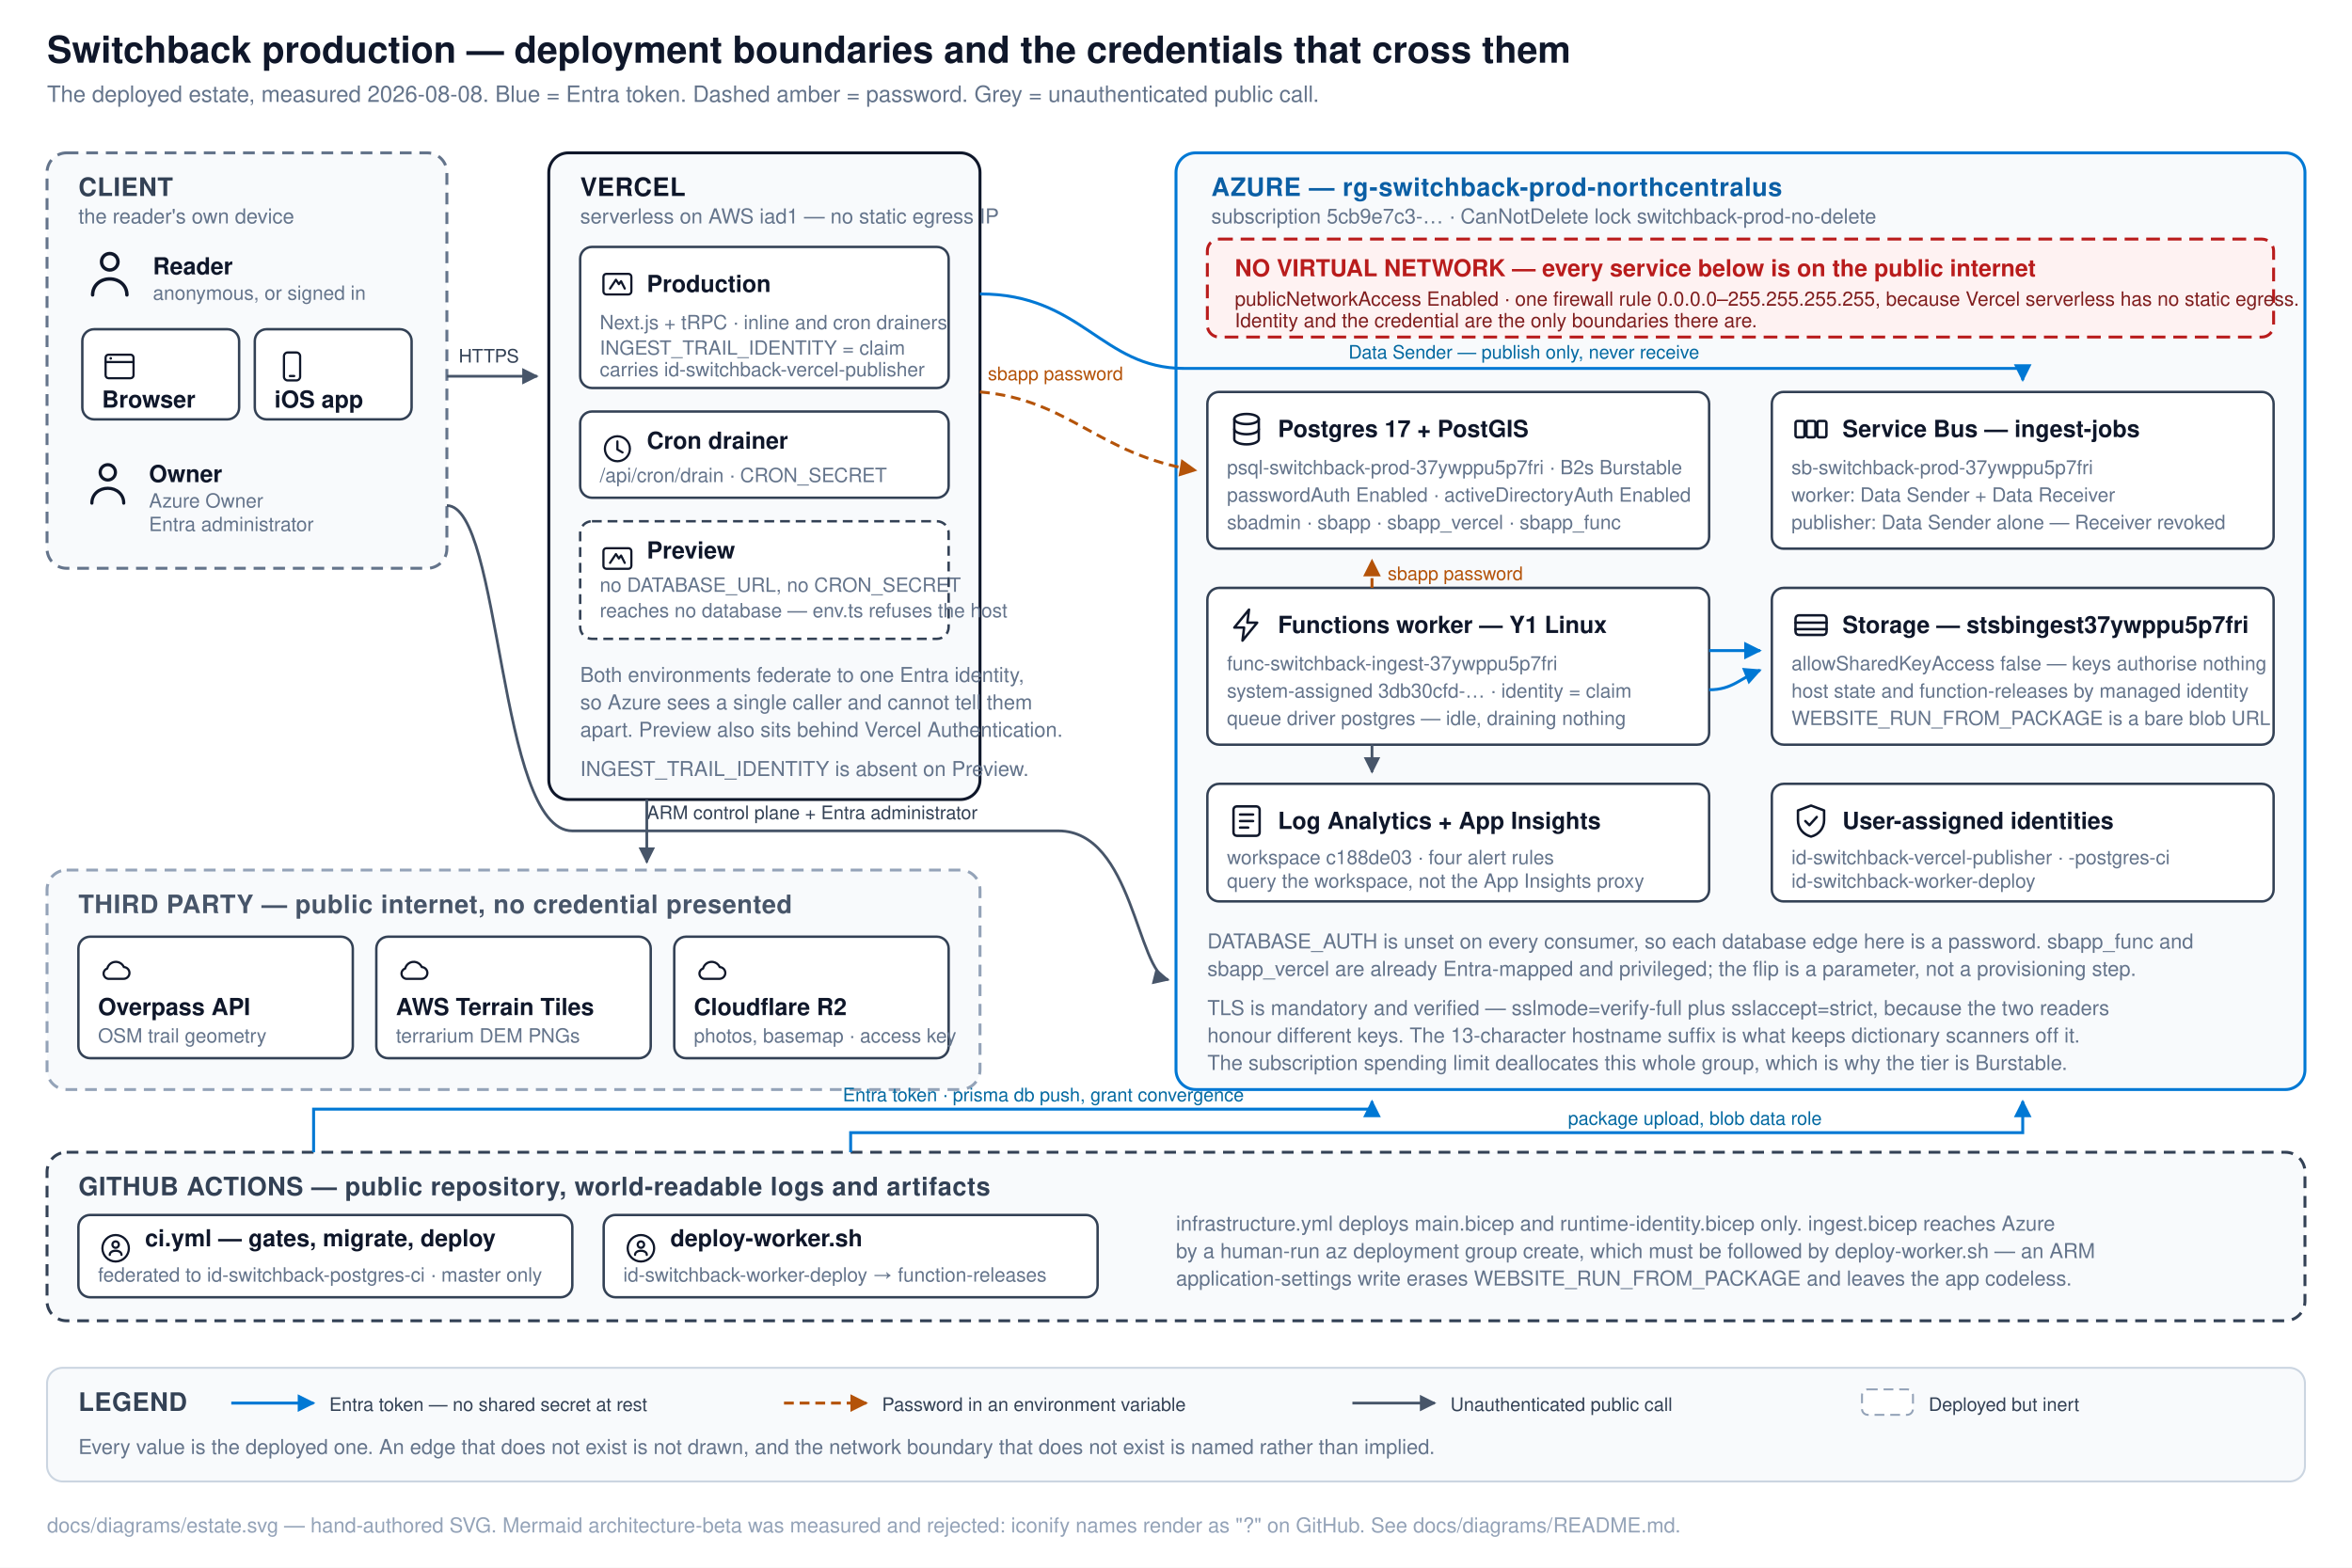
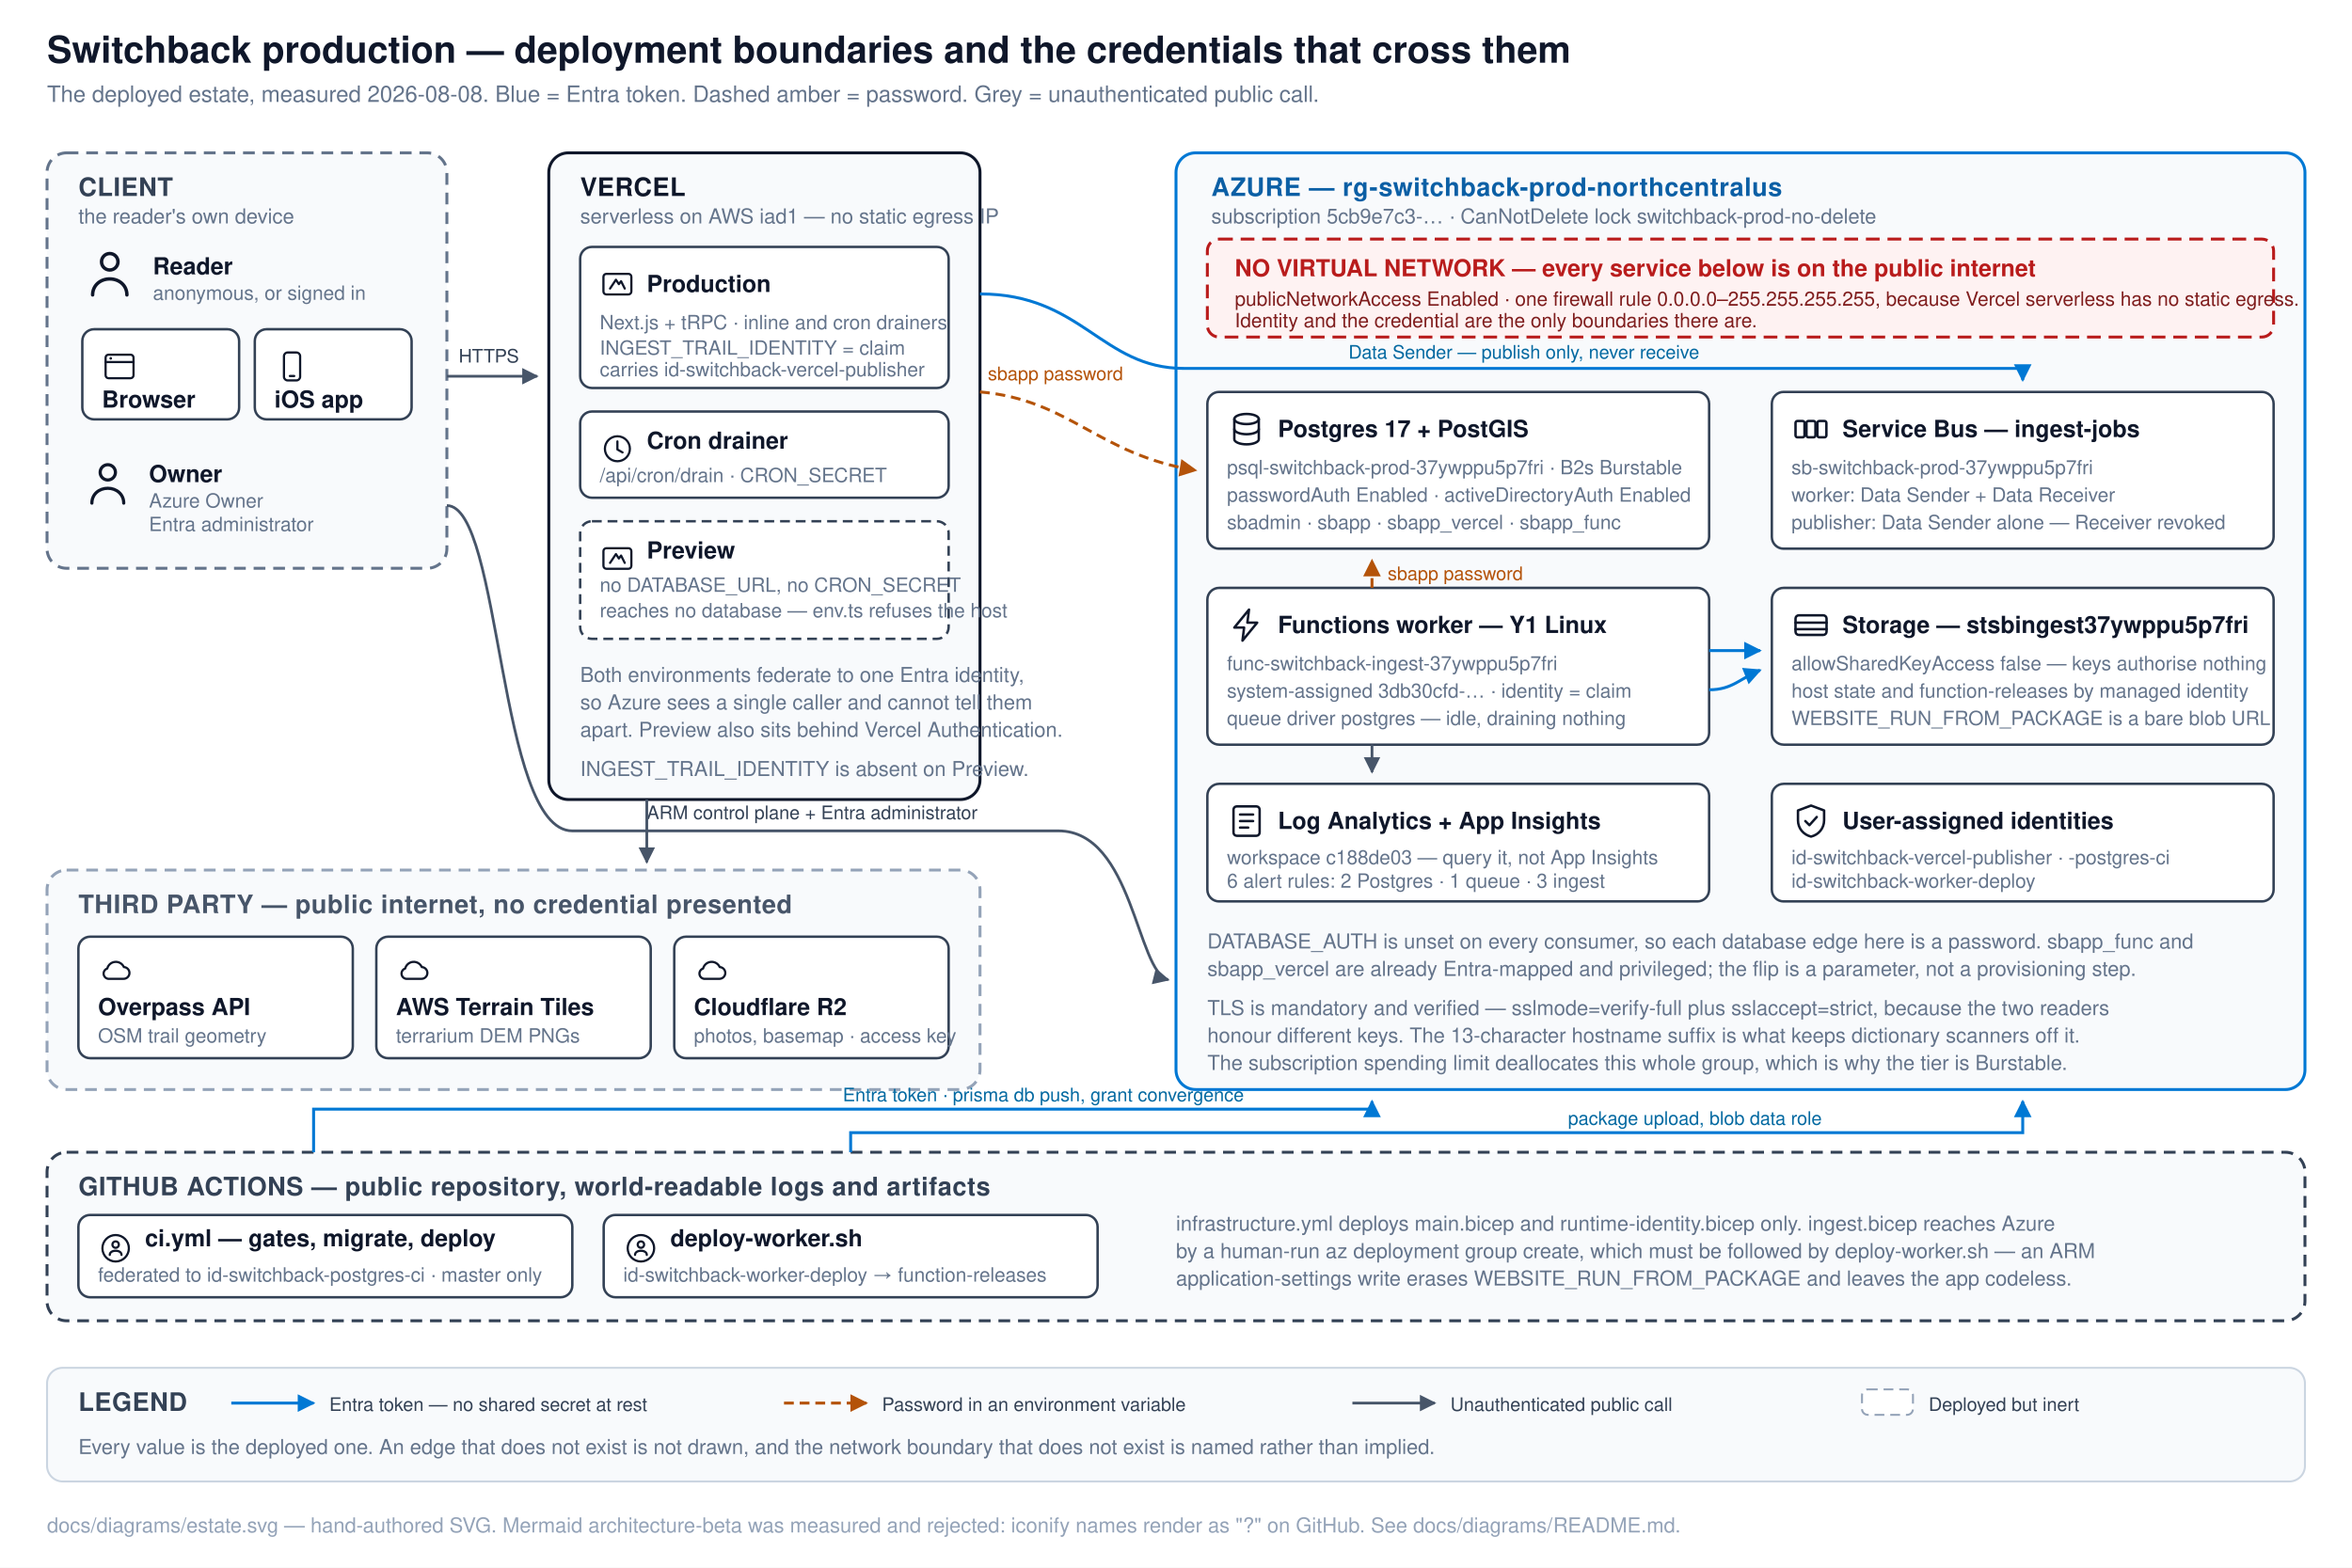
<svg xmlns="http://www.w3.org/2000/svg" viewBox="0 0 1200 800" width="1200" height="800" role="img" aria-labelledby="t d" font-family="ui-sans-serif, -apple-system, 'Segoe UI', Helvetica, Arial, sans-serif">
  <defs>
    <style>
      .zone   { fill: #f8fafc; stroke-width: 1.5; }
      .zlabel { font-size: 13px; font-weight: 700; letter-spacing: .02em; }
      .zsub   { font-size: 10.5px; fill: #64748b; }
      .node   { fill: #ffffff; stroke: #334155; stroke-width: 1.25; }
      .nlabel { font-size: 12px; font-weight: 600; fill: #0f172a; }
      .nsub   { font-size: 10px; fill: #64748b; }
      .edge   { fill: none; stroke: #475569; stroke-width: 1.4; marker-end: url(#a-grey); }
      .e-id   { fill: none; stroke: #0078d4; stroke-width: 1.5; marker-end: url(#a-blue); }
      .e-pw   { fill: none; stroke: #b45309; stroke-width: 1.5; stroke-dasharray: 5 3; marker-end: url(#a-amber); }
      .elab   { font-size: 9.5px; fill: #334155; }
      .elab-id{ font-size: 9.5px; fill: #0369a1; }
      .elab-pw{ font-size: 9.5px; fill: #b45309; }
      .warn   { fill: #b91c1c; font-size: 12px; font-weight: 700; }
      .warnsub{ fill: #7f1d1d; font-size: 10px; }
      .ico    { fill: none; stroke: #0f172a; stroke-width: 1.5; stroke-linecap: round; stroke-linejoin: round; }
      .ico-f  { fill: #0f172a; stroke: none; }
    </style>
    <marker id="a-grey" viewBox="0 0 10 10" refX="9" refY="5" markerWidth="6" markerHeight="6" orient="auto-start-reverse">
      <path d="M0,0 L10,5 L0,10 z" fill="#475569" />
    </marker>
    <marker id="a-blue" viewBox="0 0 10 10" refX="9" refY="5" markerWidth="6" markerHeight="6" orient="auto-start-reverse">
      <path d="M0,0 L10,5 L0,10 z" fill="#0078d4" />
    </marker>
    <marker id="a-amber" viewBox="0 0 10 10" refX="9" refY="5" markerWidth="6" markerHeight="6" orient="auto-start-reverse">
      <path d="M0,0 L10,5 L0,10 z" fill="#b45309" />
    </marker>
    <symbol id="i-person" viewBox="0 0 24 24">
      <circle cx="12" cy="6.5" r="3.6" class="ico" />
      <path d="M4.5 21c0-4.2 3.4-7 7.5-7s7.5 2.8 7.5 7" class="ico" />
    </symbol>
    <symbol id="i-browser" viewBox="0 0 24 24">
      <rect x="2.5" y="4" width="19" height="16" rx="2" class="ico" />
      <path d="M2.5 9h19" class="ico" />
      <circle cx="6" cy="6.5" r=".9" class="ico-f" />
    </symbol>
    <symbol id="i-phone" viewBox="0 0 24 24">
      <rect x="6.5" y="2.5" width="11" height="19" rx="2.5" class="ico" />
      <path d="M10.5 18.5h3" class="ico" />
    </symbol>
    <symbol id="i-lambda" viewBox="0 0 24 24">
      <rect x="2.5" y="5" width="19" height="14" rx="2" class="ico" />
      <path d="M7 15l4-6 2 3 1.5-2 2.5 5" class="ico" />
    </symbol>
    <symbol id="i-clock" viewBox="0 0 24 24">
      <circle cx="12" cy="12" r="8.5" class="ico" />
      <path d="M12 7v5.5l3.5 2" class="ico" />
    </symbol>
    <symbol id="i-db" viewBox="0 0 24 24">
      <ellipse cx="12" cy="5.8" rx="7.5" ry="3.1" class="ico" />
      <path d="M4.5 5.8v12.4c0 1.7 3.4 3.1 7.5 3.1s7.5-1.4 7.5-3.1V5.8" class="ico" />
      <path d="M4.5 12c0 1.7 3.4 3.1 7.5 3.1s7.5-1.4 7.5-3.1" class="ico" />
    </symbol>
    <symbol id="i-queue" viewBox="0 0 24 24">
      <rect x="2.5" y="7" width="5.5" height="10" rx="1.2" class="ico" />
      <rect x="9.2" y="7" width="5.5" height="10" rx="1.2" class="ico" />
      <rect x="15.9" y="7" width="5.5" height="10" rx="1.2" class="ico" />
    </symbol>
    <symbol id="i-func" viewBox="0 0 24 24">
      <path d="M13.5 2.5L4.5 13.5h6l-1 8 9-11h-6z" class="ico" />
    </symbol>
    <symbol id="i-blob" viewBox="0 0 24 24">
      <rect x="2.5" y="6" width="19" height="12" rx="2" class="ico" />
      <path d="M2.5 10.5h19M2.5 14.5h19" class="ico" />
    </symbol>
    <symbol id="i-logs" viewBox="0 0 24 24">
      <rect x="4" y="3" width="16" height="18" rx="2" class="ico" />
      <path d="M8 8h8M8 12h8M8 16h5" class="ico" />
    </symbol>
    <symbol id="i-cloud" viewBox="0 0 24 24">
      <path d="M7 18h10.2a4 4 0 0 0 .4-8A6 6 0 0 0 6.3 11 3.6 3.6 0 0 0 7 18z" class="ico" />
    </symbol>
    <symbol id="i-badge" viewBox="0 0 24 24">
      <path d="M12 2.5l8 3v6c0 5-3.4 8.9-8 10-4.6-1.1-8-5-8-10v-6z" class="ico" />
      <path d="M8.5 12l2.5 2.5 4.5-5" class="ico" />
    </symbol>
    <symbol id="i-gh" viewBox="0 0 24 24">
      <circle cx="12" cy="12" r="9" class="ico" />
      <circle cx="12" cy="9.5" r="2.2" class="ico" />
      <path d="M8 16.5c0-1.8 1.8-2.8 4-2.8s4 1 4 2.8" class="ico" />
    </symbol>
  </defs>
  <rect width="1200" height="800" fill="#ffffff" />
  <text x="24" y="32" font-size="19" font-weight="700" fill="#0f172a">Switchback production — deployment boundaries and the credentials that cross them</text>
  <text x="24" y="52" font-size="11.5" fill="#64748b">The deployed estate, measured 2026-08-08. Blue = Entra token. Dashed amber = password. Grey = unauthenticated public call.</text>
  <rect class="zone" x="24" y="78" width="204" height="212" rx="10" stroke="#64748b" stroke-dasharray="6 4" />
  <text class="zlabel" x="40" y="100" fill="#334155">CLIENT</text>
  <text class="zsub" x="40" y="114">the reader's own device</text>
  <use href="#i-person" x="42" y="126" width="28" height="28" />
  <text class="nlabel" x="78" y="140">Reader</text>
  <text class="nsub" x="78" y="153">anonymous, or signed in</text>
  <rect class="node" x="42" y="168" width="80" height="46" rx="6" />
  <use href="#i-browser" x="52" y="178" width="18" height="18" />
  <text class="nlabel" x="52" y="208">Browser</text>
  <rect class="node" x="130" y="168" width="80" height="46" rx="6" />
  <use href="#i-phone" x="140" y="178" width="18" height="18" />
  <text class="nlabel" x="140" y="208">iOS app</text>
  <use href="#i-person" x="42" y="234" width="26" height="26" />
  <text class="nlabel" x="76" y="246">Owner</text>
  <text class="nsub" x="76" y="259">Azure Owner</text>
  <text class="nsub" x="76" y="271">Entra administrator</text>
  <rect class="zone" x="280" y="78" width="220" height="330" rx="10" stroke="#0f172a" />
  <text class="zlabel" x="296" y="100" fill="#0f172a">VERCEL</text>
  <text class="zsub" x="296" y="114">serverless on AWS iad1 — no static egress IP</text>
  <rect class="node" x="296" y="126" width="188" height="72" rx="6" />
  <use href="#i-lambda" x="306" y="136" width="18" height="18" />
  <text class="nlabel" x="330" y="149">Production</text>
  <text class="nsub" x="306" y="168">Next.js + tRPC · inline and cron drainers</text>
  <text class="nsub" x="306" y="181">INGEST_TRAIL_IDENTITY = claim</text>
  <text class="nsub" x="306" y="192">carries id-switchback-vercel-publisher</text>
  <rect class="node" x="296" y="210" width="188" height="44" rx="6" />
  <use href="#i-clock" x="306" y="220" width="18" height="18" />
  <text class="nlabel" x="330" y="229">Cron drainer</text>
  <text class="nsub" x="306" y="246">/api/cron/drain · CRON_SECRET</text>
  <rect class="node" x="296" y="266" width="188" height="60" rx="6" stroke="#94a3b8" stroke-dasharray="5 3" />
  <use href="#i-lambda" x="306" y="276" width="18" height="18" />
  <text class="nlabel" x="330" y="285" fill="#475569">Preview</text>
  <text class="nsub" x="306" y="302">no DATABASE_URL, no CRON_SECRET</text>
  <text class="nsub" x="306" y="315">reaches no database — env.ts refuses the host</text>
  <text class="zsub" x="296" y="348">Both environments federate to one Entra identity,</text>
  <text class="zsub" x="296" y="362">so Azure sees a single caller and cannot tell them</text>
  <text class="zsub" x="296" y="376">apart. Preview also sits behind Vercel Authentication.</text>
  <text class="zsub" x="296" y="396">INGEST_TRAIL_IDENTITY is absent on Preview.</text>
  <rect class="zone" x="24" y="444" width="476" height="112" rx="10" stroke="#94a3b8" stroke-dasharray="6 4" />
  <text class="zlabel" x="40" y="466" fill="#475569">THIRD PARTY — public internet, no credential presented</text>
  <rect class="node" x="40" y="478" width="140" height="62" rx="6" />
  <use href="#i-cloud" x="50" y="486" width="18" height="18" />
  <text class="nlabel" x="50" y="518">Overpass API</text>
  <text class="nsub" x="50" y="532">OSM trail geometry</text>
  <rect class="node" x="192" y="478" width="140" height="62" rx="6" />
  <use href="#i-cloud" x="202" y="486" width="18" height="18" />
  <text class="nlabel" x="202" y="518">AWS Terrain Tiles</text>
  <text class="nsub" x="202" y="532">terrarium DEM PNGs</text>
  <rect class="node" x="344" y="478" width="140" height="62" rx="6" />
  <use href="#i-cloud" x="354" y="486" width="18" height="18" />
  <text class="nlabel" x="354" y="518">Cloudflare R2</text>
  <text class="nsub" x="354" y="532">photos, basemap · access key</text>
  <rect class="zone" x="600" y="78" width="576" height="478" rx="10" stroke="#0078d4" fill="#f4f9fd" />
  <text class="zlabel" x="618" y="100" fill="#0b5fa5">AZURE — rg-switchback-prod-northcentralus</text>
  <text class="zsub" x="618" y="114">subscription 5cb9e7c3-… · CanNotDelete lock switchback-prod-no-delete</text>
  <rect x="616" y="122" width="544" height="50" rx="6" fill="#fef2f2" stroke="#b91c1c" stroke-width="1.5" stroke-dasharray="7 4" />
  <text class="warn" x="630" y="141">NO VIRTUAL NETWORK — every service below is on the public internet</text>
  <text class="warnsub" x="630" y="156">publicNetworkAccess Enabled · one firewall rule 0.0.0.0–255.255.255.255, because Vercel serverless has no static egress.</text>
  <text class="warnsub" x="630" y="167">Identity and the credential are the only boundaries there are.</text>
  <rect class="node" x="616" y="200" width="256" height="80" rx="6" />
  <use href="#i-db" x="626" y="209" width="20" height="20" />
  <text class="nlabel" x="652" y="223">Postgres 17 + PostGIS</text>
  <text class="nsub" x="626" y="242">psql-switchback-prod-37ywppu5p7fri · B2s Burstable</text>
  <text class="nsub" x="626" y="256">passwordAuth Enabled · activeDirectoryAuth Enabled</text>
  <text class="nsub" x="626" y="270">sbadmin · sbapp · sbapp_vercel · sbapp_func</text>
  <rect class="node" x="904" y="200" width="256" height="80" rx="6" />
  <use href="#i-queue" x="914" y="209" width="20" height="20" />
  <text class="nlabel" x="940" y="223">Service Bus — ingest-jobs</text>
  <text class="nsub" x="914" y="242">sb-switchback-prod-37ywppu5p7fri</text>
  <text class="nsub" x="914" y="256">worker: Data Sender + Data Receiver</text>
  <text class="nsub" x="914" y="270">publisher: Data Sender alone — Receiver revoked</text>
  <rect class="node" x="616" y="300" width="256" height="80" rx="6" />
  <use href="#i-func" x="626" y="309" width="20" height="20" />
  <text class="nlabel" x="652" y="323">Functions worker — Y1 Linux</text>
  <text class="nsub" x="626" y="342">func-switchback-ingest-37ywppu5p7fri</text>
  <text class="nsub" x="626" y="356">system-assigned 3db30cfd-… · identity = claim</text>
  <text class="nsub" x="626" y="370">queue driver postgres — idle, draining nothing</text>
  <rect class="node" x="904" y="300" width="256" height="80" rx="6" />
  <use href="#i-blob" x="914" y="309" width="20" height="20" />
  <text class="nlabel" x="940" y="323">Storage — stsbingest37ywppu5p7fri</text>
  <text class="nsub" x="914" y="342">allowSharedKeyAccess false — keys authorise nothing</text>
  <text class="nsub" x="914" y="356">host state and function-releases by managed identity</text>
  <text class="nsub" x="914" y="370">WEBSITE_RUN_FROM_PACKAGE is a bare blob URL</text>
  <rect class="node" x="616" y="400" width="256" height="60" rx="6" />
  <use href="#i-logs" x="626" y="409" width="20" height="20" />
  <text class="nlabel" x="652" y="423">Log Analytics + App Insights</text>
-   <text class="nsub" x="626" y="441">workspace c188de03 · four alert rules</text>
-   <text class="nsub" x="626" y="453">query the workspace, not the App Insights proxy</text>
+   <text class="nsub" x="626" y="441">workspace c188de03 — query it, not App Insights</text>
+   <text class="nsub" x="626" y="453">6 alert rules: 2 Postgres · 1 queue · 3 ingest</text>
  <rect class="node" x="904" y="400" width="256" height="60" rx="6" />
  <use href="#i-badge" x="914" y="409" width="20" height="20" />
  <text class="nlabel" x="940" y="423">User-assigned identities</text>
  <text class="nsub" x="914" y="441">id-switchback-vercel-publisher · -postgres-ci</text>
  <text class="nsub" x="914" y="453">id-switchback-worker-deploy</text>
  <text class="zsub" x="616" y="484">DATABASE_AUTH is unset on every consumer, so each database edge here is a password. sbapp_func and</text>
  <text class="zsub" x="616" y="498">sbapp_vercel are already Entra-mapped and privileged; the flip is a parameter, not a provisioning step.</text>
  <text class="zsub" x="616" y="518">TLS is mandatory and verified — sslmode=verify-full plus sslaccept=strict, because the two readers</text>
  <text class="zsub" x="616" y="532">honour different keys. The 13-character hostname suffix is what keeps dictionary scanners off it.</text>
  <text class="zsub" x="616" y="546">The subscription spending limit deallocates this whole group, which is why the tier is Burstable.</text>
  <rect class="zone" x="24" y="588" width="1152" height="86" rx="10" stroke="#334155" stroke-dasharray="6 4" />
  <text class="zlabel" x="40" y="610" fill="#334155">GITHUB ACTIONS — public repository, world-readable logs and artifacts</text>
  <rect class="node" x="40" y="620" width="252" height="42" rx="6" />
  <use href="#i-gh" x="50" y="628" width="18" height="18" />
  <text class="nlabel" x="74" y="636">ci.yml — gates, migrate, deploy</text>
  <text class="nsub" x="50" y="654">federated to id-switchback-postgres-ci · master only</text>
  <rect class="node" x="308" y="620" width="252" height="42" rx="6" />
  <use href="#i-gh" x="318" y="628" width="18" height="18" />
  <text class="nlabel" x="342" y="636">deploy-worker.sh</text>
  <text class="nsub" x="318" y="654">id-switchback-worker-deploy → function-releases</text>
  <text class="zsub" x="600" y="628">infrastructure.yml deploys main.bicep and runtime-identity.bicep only. ingest.bicep reaches Azure</text>
  <text class="zsub" x="600" y="642">by a human-run az deployment group create, which must be followed by deploy-worker.sh — an ARM</text>
  <text class="zsub" x="600" y="656">application-settings write erases WEBSITE_RUN_FROM_PACKAGE and leaves the app codeless.</text>
  <path class="edge" d="M228 192 H 274" />
  <text class="elab" x="234" y="185">HTTPS</text>
  <path class="edge" d="M228 258 C 256 258, 254 424, 292 424 H 540 C 578 424, 580 496, 596 500" />
  <text class="elab" x="330" y="418">ARM control plane + Entra administrator</text>
  <path class="e-pw" d="M500 200 C 546 204, 560 232, 610 240" />
  <text class="elab-pw" x="504" y="194">sbapp password</text>
  <path class="e-id" d="M500 150 C 552 150, 562 188, 604 188 H 1032 V 194" />
  <text class="elab-id" x="688" y="183">Data Sender — publish only, never receive</text>
  <path class="edge" d="M330 408 V 440" />
  <path class="e-pw" d="M700 300 V 286" />
  <text class="elab-pw" x="708" y="296">sbapp password</text>
  <path class="e-id" d="M872 332 H 898" />
  <path class="e-id" d="M872 352 C 884 352, 888 346, 898 342" />
  <path class="edge" d="M700 380 V 394" />
  <path class="e-id" d="M160 588 V 566 H 700 V 562" />
  <text class="elab-id" x="430" y="562">Entra token · prisma db push, grant convergence</text>
  <path class="e-id" d="M434 588 V 578 H 1032 V 562" />
  <text class="elab-id" x="800" y="574">package upload, blob data role</text>
  <rect x="24" y="698" width="1152" height="58" rx="8" fill="#f8fafc" stroke="#cbd5e1" />
  <text class="zlabel" x="40" y="720" fill="#334155">LEGEND</text>
  <line x1="118" y1="716" x2="160" y2="716" class="e-id" />
  <text class="elab" x="168" y="720">Entra token — no shared secret at rest</text>
  <line x1="400" y1="716" x2="442" y2="716" class="e-pw" />
  <text class="elab" x="450" y="720">Password in an environment variable</text>
  <line x1="690" y1="716" x2="732" y2="716" class="edge" />
  <text class="elab" x="740" y="720">Unauthenticated public call</text>
  <rect x="950" y="709" width="26" height="13" rx="3" fill="#ffffff" stroke="#94a3b8" stroke-dasharray="5 3" />
  <text class="elab" x="984" y="720">Deployed but inert</text>
  <text class="zsub" x="40" y="742">Every value is the deployed one. An edge that does not exist is not drawn, and the network boundary that does not exist is named rather than implied.</text>
  <text x="24" y="782" font-size="10.5" fill="#94a3b8">docs/diagrams/estate.svg — hand-authored SVG. Mermaid architecture-beta was measured and rejected: iconify names render as "?" on GitHub. See docs/diagrams/README.md.</text>
</svg>
